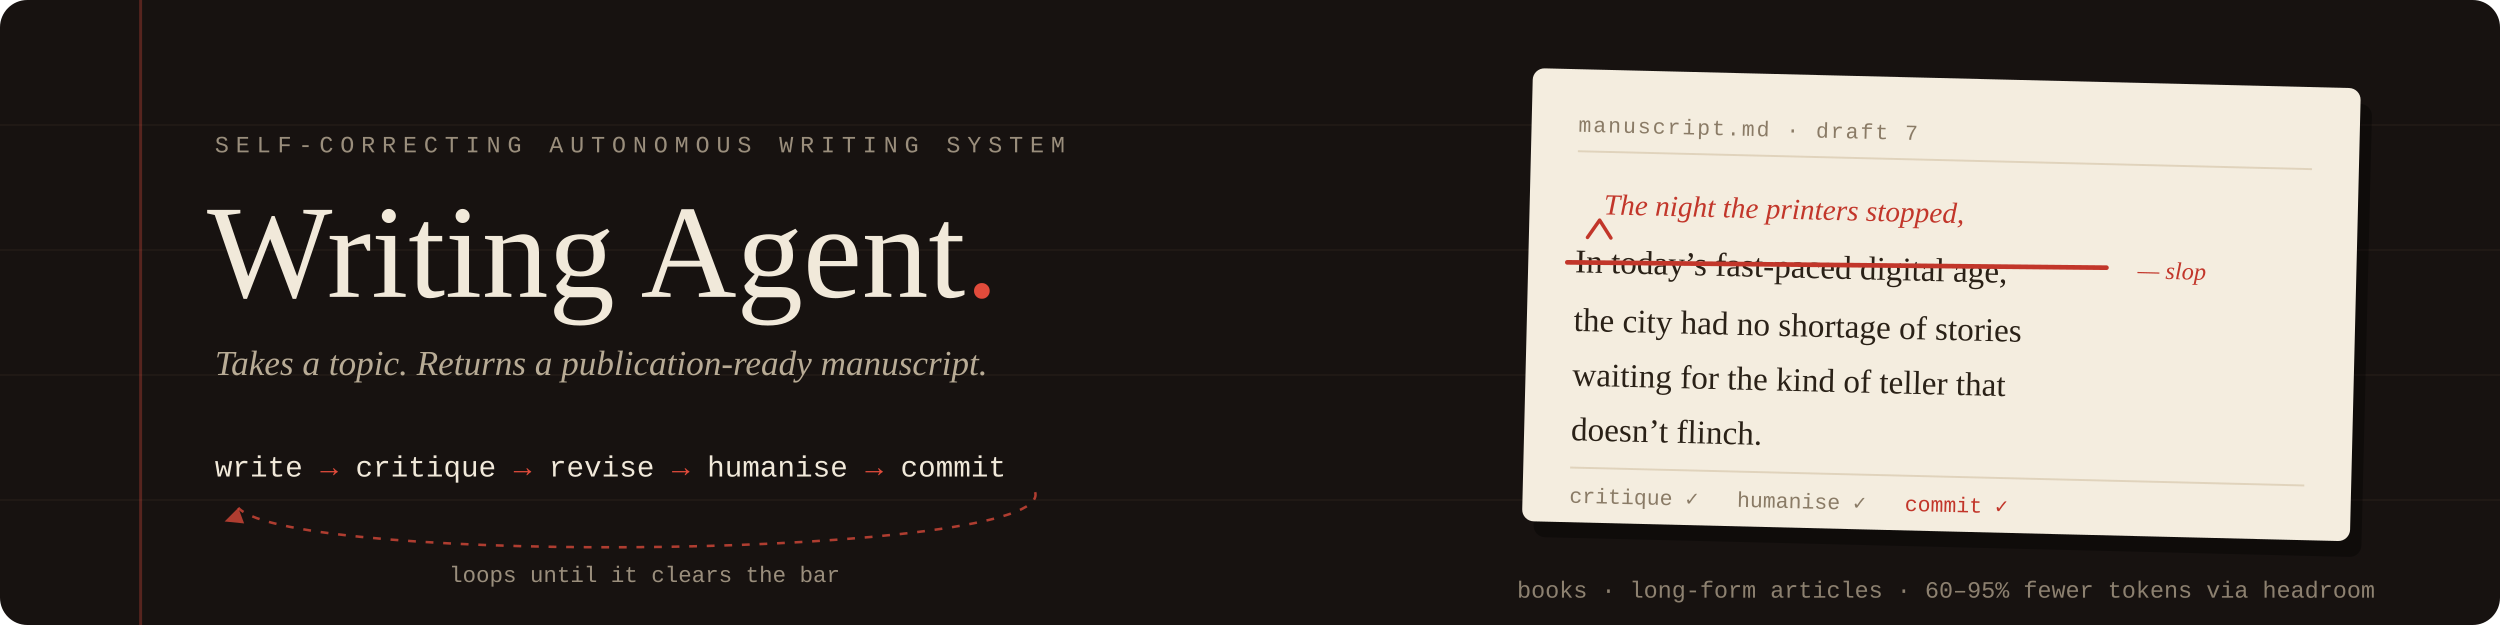
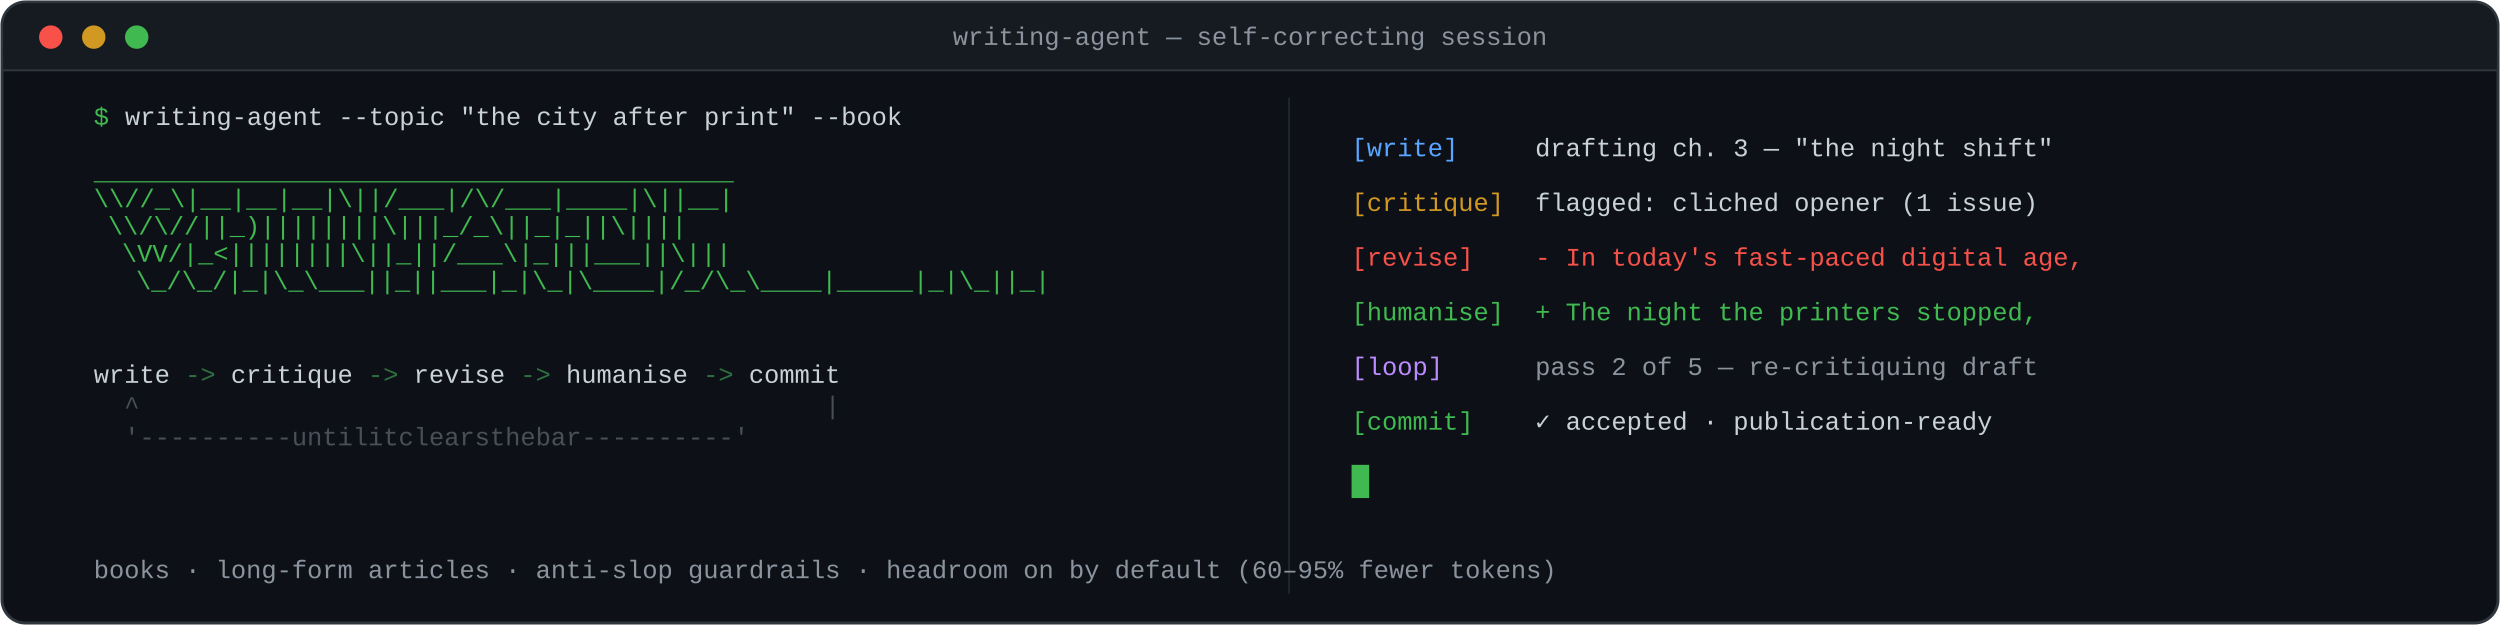
<svg xmlns="http://www.w3.org/2000/svg" viewBox="0 0 1280 320" width="1280" height="320" role="img" aria-label="Writing Agent — a self-correcting, autonomous writing system that turns a topic into a publication-ready manuscript">
  <style>
-     .serif  { font-family: Georgia, 'Iowan Old Style', 'Times New Roman', serif; }
-     .mono   { font-family: ui-monospace, 'Cascadia Code', 'SF Mono', Consolas, 'Liberation Mono', monospace; }
+     text { font-family: ui-monospace, 'Cascadia Code', 'SF Mono', Menlo, Consolas, 'Liberation Mono', monospace; font-size: 13px; }

-     .strike  { stroke-dasharray: 300; stroke-dashoffset: 0; }
-     .insert  { opacity: 1; }
-     .stamp   { opacity: 1; }
+     .t      { opacity: 1; }
+     .cursor { opacity: 1; }
+     .stage  { fill: #c9d1d9; }

    @media (prefers-reduced-motion: no-preference) {
-       .strike {
-         stroke-dashoffset: 300;
-         animation: draw 0.9s ease-out 1.1s forwards;
+       .t      { opacity: 0; animation: show 0.01s steps(1, end) forwards; }
+       .cursor { opacity: 0; animation: blink 1.1s steps(1, end) infinite; animation-delay: 5.8s; }
+       .stage  { animation: stagecycle 10s steps(1, end) infinite; }
+       @keyframes show  { to { opacity: 1; } }
+       @keyframes blink { 0%, 55% { opacity: 1; } 56%, 100% { opacity: 0; } }
+       @keyframes stagecycle {
+         0%, 19.9% { fill: #3fb950; }
+         20%, 100% { fill: #8b949e; }
      }
-       .insert {
-         opacity: 0;
-         animation: appear 0.6s ease-out 2.2s forwards;
-       }
-       .stamp {
-         opacity: 0;
-         animation: appear 0.6s ease-out 3.0s forwards;
-       }
-       @keyframes draw   { to { stroke-dashoffset: 0; } }
-       @keyframes appear { to { opacity: 1; } }
    }
  </style>
-   <rect width="1280" height="320" rx="14" fill="#171210" />
-   <g stroke="#211a15" stroke-width="1">
-     <line x1="0" y1="64" x2="1280" y2="64" />
-     <line x1="0" y1="128" x2="1280" y2="128" />
-     <line x1="0" y1="192" x2="1280" y2="192" />
-     <line x1="0" y1="256" x2="1280" y2="256" />
+   <rect x="1" y="1" width="1278" height="318" rx="12" fill="#0d1117" stroke="#30363d" stroke-width="1.5" />
+   <rect x="1.75" y="1.75" width="1276.5" height="34" rx="11" fill="#161b22" />
+   <rect x="1.75" y="24" width="1276.5" height="12" fill="#161b22" />
+   <path d="M 1 36 h 1278" stroke="#30363d" stroke-width="1" />
+   <circle cx="26" cy="19" r="6" fill="#f85149" />
+   <circle cx="48" cy="19" r="6" fill="#d29922" />
+   <circle cx="70" cy="19" r="6" fill="#3fb950" />
+   <text x="640" y="23" font-size="12" fill="#8b949e" text-anchor="middle">writing-agent — self-correcting session</text>
+   <line x1="660" y1="50" x2="660" y2="304" stroke="#21262d" stroke-width="1" />
+   <text class="t" style="animation-delay:.2s" y="64">
+     <tspan x="48" fill="#3fb950">$</tspan>
+     <tspan x="64" fill="#c9d1d9">writing-agent --topic "the city after print" --book</tspan>
+   </text>
+   <g font-size="12" fill="#3fb950">
+     <text class="t" style="animation-delay:.55s" x="48 55.2 120 127.2 134.4 141.6 148.8 156 177.6 184.8 192 206.4 213.6 220.8 228 235.2 249.6 256.8 264 278.4 307.2 328.8 336 343.2 350.4 400.8 436.8 444 451.2 458.4 472.8 480 487.2 494.4 501.6 516 544.8 559.2 566.4 573.6 580.8 588" y="92">__________________________________________</text>
+     <text class="t" style="animation-delay:.70s" x="48 62.4 112.8 127.2 148.8 163.2 170.4 177.6 192 199.2 206.4 235.2 242.4 249.6 264 271.2 285.6 300 314.4 321.6 336 343.2 350.4 357.6 393.6 408 429.6 444 451.2 458.4 465.6 480 487.2 494.4 501.6 508.8 523.2 537.6 552 559.2 588 595.2" y="106">\\//_\|__|__|__|\||/___|/\/___|____|\||__|</text>
+     <text class="t" style="animation-delay:.85s" x="55.2 69.6 84 91.2 105.6 120 127.2 141.6 148.8 156 170.4 177.6 192 213.6 228 249.6 264 271.2 292.8 300 314.4 328.8 350.4 386.4 400.8 415.2 422.4 436.8 458.4 465.6 487.2 494.4 508.8 530.4 537.6 552 566.4 580.8" y="120">\\/\//||_)||||||||\|||_/_\||_|_||\||||</text>
+     <text class="t" style="animation-delay:1.0s" x="62.4 76.8 98.4 112.8 127.2 148.8 163.2 177.6 192 213.6 228 249.6 264 271.2 285.6 292.8 314.4 328.8 336 343.2 357.6 379.2 393.6 400.8 408 422.4 436.8 444 451.2 465.6 480 487.2 494.4 501.6 508.8 523.2 530.4 552 566.4 580.8" y="134">\VV/|_&lt;||||||||\||_||/___\|_|||___||\|||</text>
+     <text class="t" style="animation-delay:1.15s" x="69.6 76.8 84 91.2 98.4 105.6 127.2 134.4 141.6 156 163.2 170.4 177.6 184.8 192 199.2 213.6 220.8 228 242.4 249.6 256.8 264 271.2 278.4 285.6 300 307.2 314.4 321.6 328.8 336 343.2 350.4 357.6 372 379.2 386.4 415.2 422.4 429.6 436.8 444 451.2 458.4 465.6 472.8 480 487.2 494.4 501.6 508.8 516 523.2 537.6 544.8 552 566.4 573.6 580.8" y="148">\_/\_/|_|\_\___||_||___|_|\_|\____|/_/\_\____|_____|_|\_||_|</text>
  </g>
-   <line x1="72" y1="0" x2="72" y2="320" stroke="#e14b3b" stroke-width="1.5" opacity="0.32" />
-   <text class="mono" x="110" y="78" font-size="12" letter-spacing="3.5" fill="#9a8e7c">SELF-CORRECTING AUTONOMOUS WRITING SYSTEM</text>
-   <text class="serif" x="106" y="152" font-size="68" fill="#f1e9da">Writing Agent<tspan fill="#e14b3b">.</tspan>
-   </text>
-   <text class="serif" x="110" y="192" font-size="18" font-style="italic" fill="#b8ab95">Takes a topic. Returns a publication-ready manuscript.</text>
-   <text class="mono" x="110" y="244" font-size="15" fill="#f1e9da">write <tspan fill="#e14b3b">→</tspan> critique <tspan fill="#e14b3b">→</tspan> revise <tspan fill="#e14b3b">→</tspan> humanise <tspan fill="#e14b3b">→</tspan> commit</text>
-   <path d="M 530 252 C 540 286, 150 290, 122 260" fill="none" stroke="#e14b3b" stroke-width="1.3" stroke-dasharray="4 5" opacity="0.75" />
-   <path d="M 122 260 l -7 7 l 10 1 z" fill="#e14b3b" opacity="0.75" />
-   <text class="mono" x="330" y="298" font-size="11.5" fill="#9a8e7c" text-anchor="middle">loops until it clears the bar</text>
-   <text class="mono" x="1216" y="306" font-size="12" fill="#8d8170" text-anchor="end">books · long-form articles · 60–95% fewer tokens via headroom</text>
-   <g transform="translate(782,40) rotate(1.4 212 116)">
-     <rect x="6" y="8" width="424" height="232" rx="6" fill="#000000" opacity="0.35" />
-     <rect x="0" y="0" width="424" height="232" rx="6" fill="#f4eddf" />
-     <text class="mono" x="24" y="32" font-size="11" letter-spacing="1" fill="#8a7b66">manuscript.md · draft 7</text>
-     <line x1="24" y1="42" x2="400" y2="42" stroke="#e0d3bc" stroke-width="1" />
-     <text class="serif insert" x="38" y="74" font-size="15" font-style="italic" fill="#c2362a">The night the printers stopped,</text>
-     <path class="insert" d="M 30 86 l 6 -9 l 6 9" fill="none" stroke="#c2362a" stroke-width="1.8" stroke-linecap="round" stroke-linejoin="round" />
-     <text class="serif" x="24" y="104" font-size="17" fill="#2a2117">In today’s fast-paced digital age,</text>
-     <path class="strike" d="M 20 99 L 296 95" fill="none" stroke="#c2362a" stroke-width="2.4" stroke-linecap="round" pathLength="300" />
-     <text class="serif insert" x="312" y="100" font-size="12.5" font-style="italic" fill="#c2362a">— slop</text>
-     <text class="serif" x="24" y="134" font-size="17" fill="#2a2117">the city had no shortage of stories</text>
-     <text class="serif" x="24" y="162" font-size="17" fill="#2a2117">waiting for the kind of teller that</text>
-     <text class="serif" x="24" y="190" font-size="17" fill="#2a2117">doesn’t flinch.</text>
-     <line x1="24" y1="204" x2="400" y2="204" stroke="#e0d3bc" stroke-width="1" />
-     <text class="mono" x="24" y="222" font-size="11" fill="#8a7b66">critique ✓   humanise ✓   <tspan class="stamp" fill="#c2362a">commit ✓</tspan>
+   <g>
+     <text class="t" style="animation-delay:1.6s" y="196">
+       <tspan class="stage" style="animation-delay:-10s" x="48">write</tspan>
+       <tspan class="stage" style="animation-delay:-8s" x="118.2">critique</tspan>
+       <tspan class="stage" style="animation-delay:-6s" x="211.8">revise</tspan>
+       <tspan class="stage" style="animation-delay:-4s" x="289.8">humanise</tspan>
+       <tspan class="stage" style="animation-delay:-2s" x="383.4">commit</tspan>
+       <tspan fill="#2f6f3f" x="94.8">-&gt;</tspan>
+       <tspan fill="#2f6f3f" x="188.4">-&gt;</tspan>
+       <tspan fill="#2f6f3f" x="266.4">-&gt;</tspan>
+       <tspan fill="#2f6f3f" x="360">-&gt;</tspan>
+     </text>
+     <text class="t" style="animation-delay:1.75s" y="212" fill="#484f58">
+       <tspan x="63.6">^</tspan>
+       <tspan x="422.4">|</tspan>
+     </text>
+     <text class="t" style="animation-delay:1.9s" fill="#484f58" x="63.6 71.4 79.2 87 94.8 102.6 110.4 118.2 126 133.8 141.6 157.2 165 172.8 180.6 188.4 204 211.8 227.4 235.2 243 250.8 258.6 266.4 282 289.8 297.6 313.2 321 328.8 344.4 352.2 360 367.8 375.6 383.4 391.2 399 406.8 414.6 422.4" y="228">'----------untilitclearsthebar----------'</text>
+   </g>
+   <text class="t" style="animation-delay:2.1s" x="48" y="296" font-size="11.5" fill="#8b949e">books · long-form articles · anti-slop guardrails · headroom on by default (60–95% fewer tokens)</text>
+   <g>
+     <text class="t" style="animation-delay:2.3s" y="80">
+       <tspan x="692" fill="#58a6ff">[write]</tspan>
+       <tspan x="786" fill="#c9d1d9">drafting ch. 3 — "the night shift"</tspan>
+     </text>
+     <text class="t" style="animation-delay:2.9s" y="108">
+       <tspan x="692" fill="#d29922">[critique]</tspan>
+       <tspan x="786" fill="#c9d1d9">flagged: cliched opener (1 issue)</tspan>
+     </text>
+     <text class="t" style="animation-delay:3.5s" y="136">
+       <tspan x="692" fill="#f85149">[revise]</tspan>
+       <tspan x="786" fill="#f85149">- In today's fast-paced digital age,</tspan>
+     </text>
+     <text class="t" style="animation-delay:4.1s" y="164">
+       <tspan x="692" fill="#3fb950">[humanise]</tspan>
+       <tspan x="786" fill="#3fb950">+ The night the printers stopped,</tspan>
+     </text>
+     <text class="t" style="animation-delay:4.7s" y="192">
+       <tspan x="692" fill="#bc8cff">[loop]</tspan>
+       <tspan x="786" fill="#8b949e">pass 2 of 5 — re-critiquing draft</tspan>
+     </text>
+     <text class="t" style="animation-delay:5.3s" y="220">
+       <tspan x="692" fill="#3fb950">[commit]</tspan>
+       <tspan x="786" fill="#c9d1d9">✓ accepted · publication-ready</tspan>
    </text>
  </g>
+   <rect class="cursor" x="692" y="238" width="9" height="17" fill="#3fb950" />
</svg>
